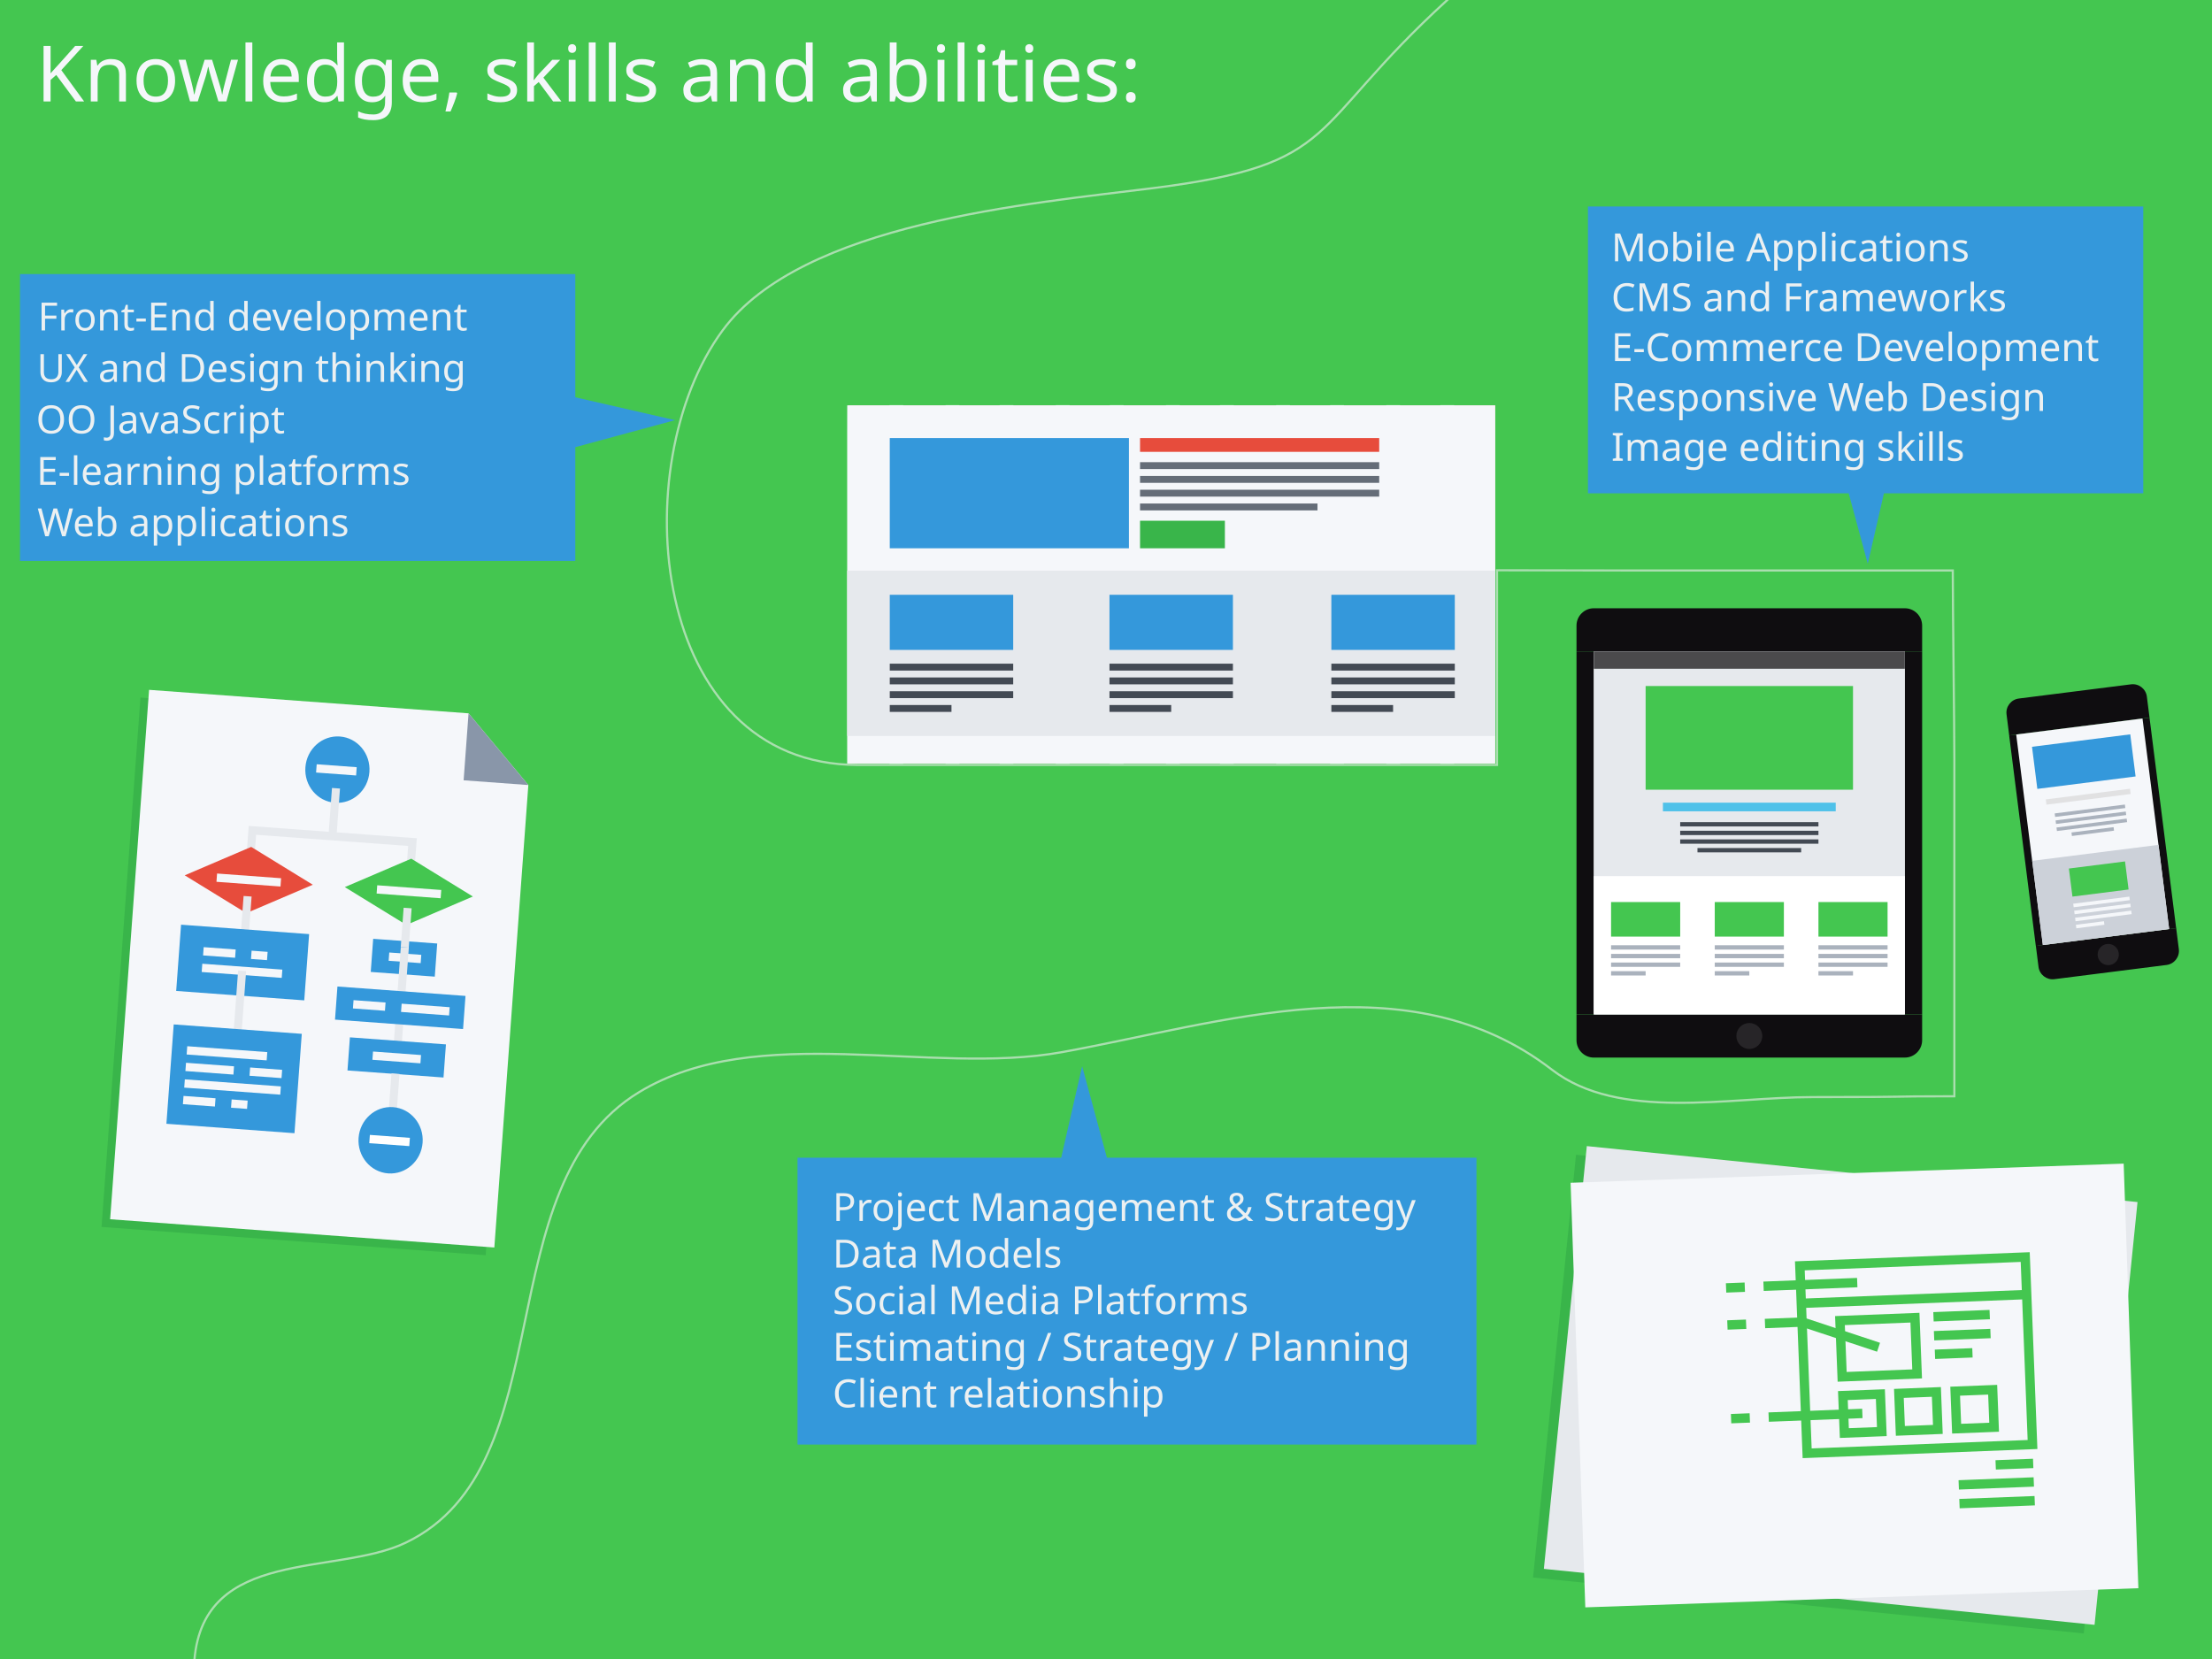
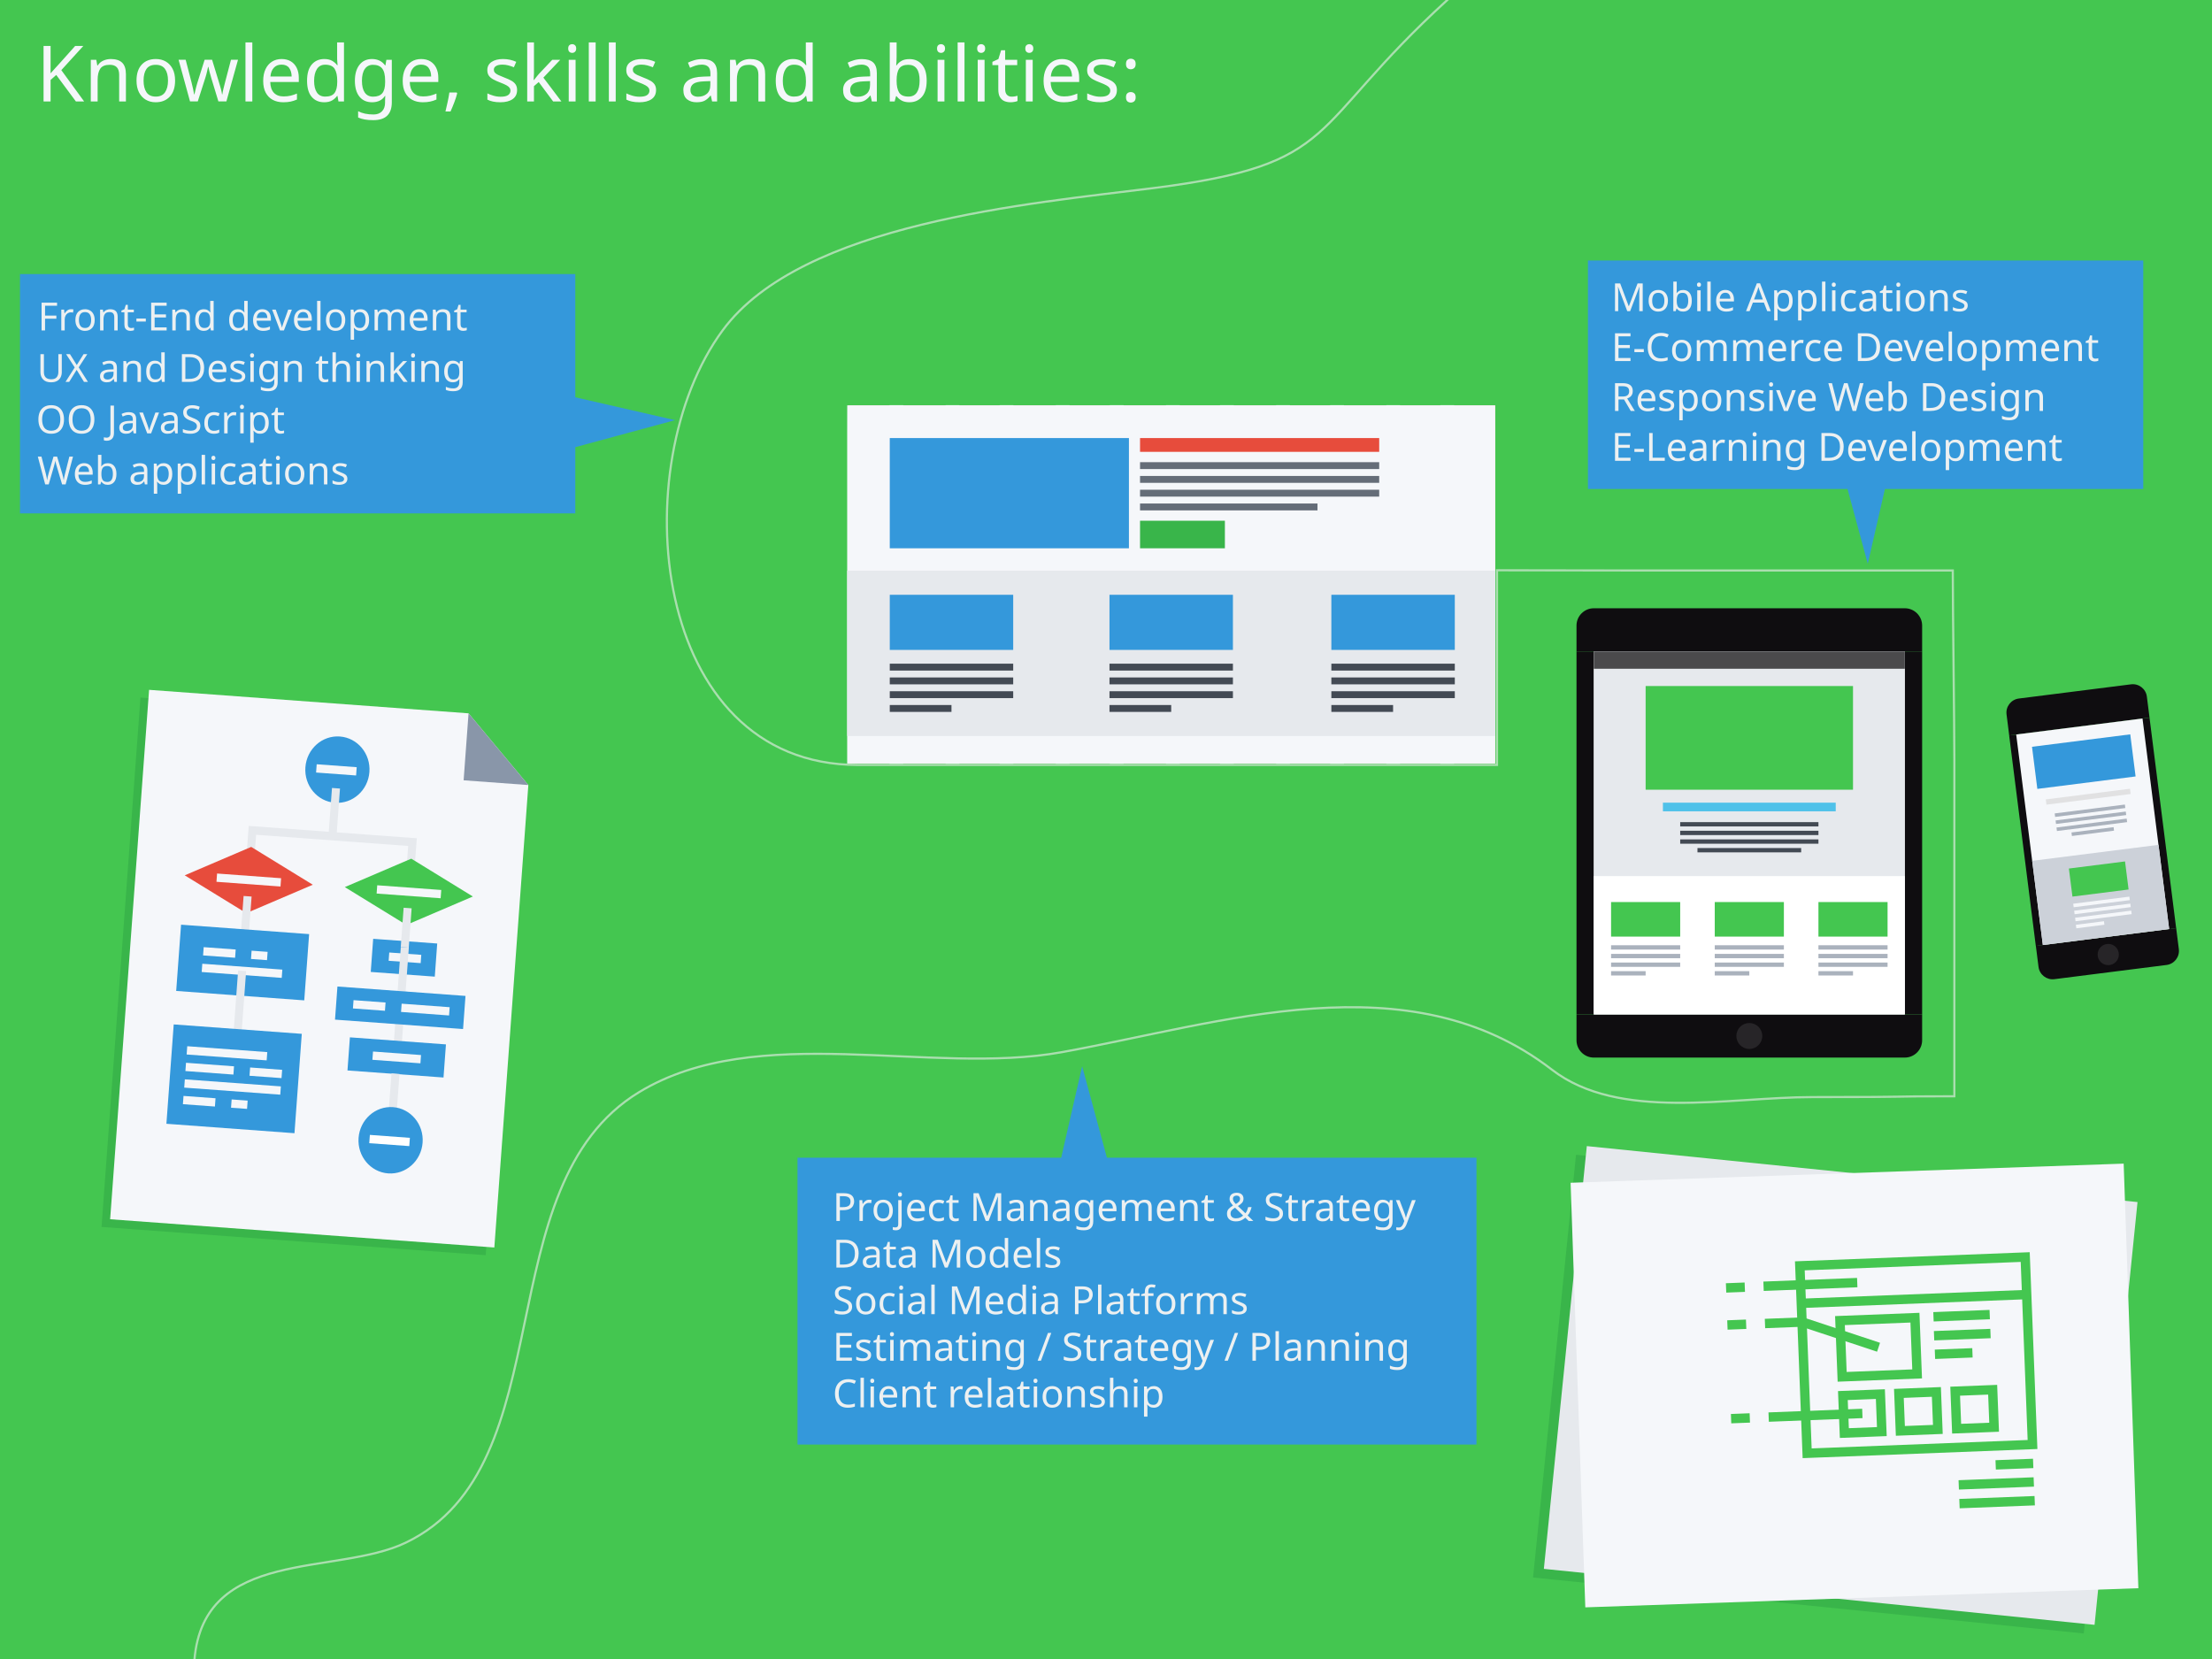
<svg xmlns="http://www.w3.org/2000/svg" version="1.1" id="svg2" x="0px" y="0px" width="1024px" height="768px" viewBox="0 0 1024 768" enable-background="new 0 0 1024 768" xml:space="preserve">
  <g id="bg2_1_">
    <rect x="-3863.5" y="-2291.136" fill="#44C650" width="8736.682" height="5395.95" />
  </g>
  <g id="objects">
    <g id="iphone">
      <path fill="#0F0D10" d="M942.459,437.872l1.232,9.742c0.45,3.569,3.743,6.126,7.315,5.677l51.967-6.58    c3.574-0.454,6.125-3.745,5.678-7.319l-1.233-9.74L942.459,437.872z" />
      <path fill="#0F0D10" d="M995.079,332.209l-1.233-9.744c-0.453-3.573-3.746-6.125-7.315-5.673l-51.972,6.58    c-3.569,0.453-6.125,3.746-5.672,7.318l1.232,9.745L995.079,332.209z" />
      <rect x="935.992" y="335.944" transform="matrix(0.9921 -0.1256 0.1256 0.9921 -40.6926 124.7245)" fill="#0F0D10" width="65.489" height="98.234" />
      <rect x="939.272" y="335.926" transform="matrix(0.9921 -0.1256 0.1256 0.9921 -40.6887 124.7176)" fill="#F5F7FA" width="58.938" height="98.236" />
      <circle fill="#272528" cx="975.967" cy="441.881" r="4.911" />
      <g id="s3">
        <rect id="s3-bg1" x="942.977" y="394.631" transform="matrix(0.9921 -0.1256 0.1256 0.9921 -44.3351 125.429)" fill="#CCD1D9" width="58.939" height="39.295" />
        <g>
          <rect id="i1" x="959.719" y="416.751" transform="matrix(0.9921 -0.1256 0.1256 0.9921 -44.7292 125.4446)" fill="#F5F7FA" width="26.197" height="1.636" />
          <rect id="i2" x="960.608" y="423.157" transform="matrix(0.9921 -0.1256 0.1256 0.9921 -45.5486 125.6823)" fill="#F5F7FA" width="26.197" height="1.639" />
          <rect id="i3" x="960.176" y="419.922" transform="matrix(0.9921 -0.1256 0.1256 0.9921 -45.1428 125.593)" fill="#F5F7FA" width="26.199" height="1.638" />
          <rect id="i4" x="961.014" y="427.251" transform="matrix(0.9921 -0.1257 0.1257 0.9921 -46.1384 125.0322)" fill="#F5F7FA" width="13.097" height="1.64" />
          <rect id="i5" x="958.438" y="400.408" transform="matrix(0.9921 -0.1256 0.1256 0.9921 -43.4081 125.2046)" fill="#44C650" width="26.196" height="13.097" />
        </g>
        <g>
          <rect id="i6" x="951.132" y="374.486" transform="matrix(0.9921 -0.1256 0.1256 0.9921 -39.4769 124.4926)" fill="#AAB2BD" width="32.749" height="1.636" />
          <rect id="i7" x="951.966" y="381.003" transform="matrix(0.9921 -0.1256 0.1256 0.9921 -40.289 124.6489)" fill="#AAB2BD" width="32.749" height="1.638" />
          <rect id="i8" x="951.544" y="377.74" transform="matrix(0.9921 -0.1256 0.1256 0.9921 -39.8807 124.5626)" fill="#AAB2BD" width="32.747" height="1.638" />
          <rect id="i9" x="958.943" y="384.182" transform="matrix(0.9921 -0.1256 0.1256 0.9921 -40.6716 124.6768)" fill="#AAB2BD" width="19.648" height="1.636" />
          <rect id="i10" x="941.713" y="342.736" transform="matrix(0.9921 -0.1256 0.1256 0.9921 -36.6444 123.9578)" fill="#3498DB" width="45.844" height="19.649" />
          <rect id="i11" x="947.036" y="367.581" transform="matrix(0.9921 -0.1256 0.1256 0.9921 -38.6674 124.3367)" fill="#E1E1E2" width="39.296" height="2.456" />
        </g>
      </g>
    </g>
    <g id="ipad">
      <path fill="#0F0D10" d="M889.811,301.583v-12c0-4.4-3.604-8-8-8h-144c-4.397,0-8,3.6-8,8v12H889.811z" />
      <path fill="#0F0D10" d="M729.811,469.584v12c0,4.396,3.603,8,8,8h144c4.396,0,8-3.604,8-8v-12H729.811L729.811,469.584z" />
      <rect x="729.811" y="301.583" fill="#0F0D10" width="160" height="168.001" />
      <rect x="737.811" y="301.583" fill="#C4C3C4" width="144" height="168.001" />
      <circle fill="#272528" cx="809.811" cy="479.584" r="6" />
      <g id="s2">
        <rect x="737.811" y="301.583" fill="#E6E9ED" width="144" height="168.001" />
        <rect id="s2-bg1" x="737.811" y="405.584" fill="#FFFFFF" width="144" height="64" />
        <g>
          <rect id="g1" x="761.811" y="317.583" fill="#44C650" width="96" height="48" />
          <g id="g2g">
            <rect id="g2" x="777.811" y="380.583" fill="#434A54" width="64" height="2" />
            <rect id="g3" x="777.811" y="388.583" fill="#434A54" width="64" height="1.999" />
            <rect id="g4" x="777.811" y="384.583" fill="#434A54" width="64" height="2" />
            <rect id="g5" x="785.811" y="392.582" fill="#434A54" width="48" height="2" />
          </g>
          <rect id="g21" x="769.811" y="371.583" fill="#4FC1E9" width="80" height="4" />
        </g>
        <g>
          <g id="g6g">
            <rect id="g6" x="793.811" y="437.584" fill="#AAB2BD" width="32" height="2" />
            <rect id="g7" x="793.811" y="445.584" fill="#AAB2BD" width="32" height="2" />
            <rect id="g8" x="793.811" y="441.584" fill="#AAB2BD" width="32" height="2" />
            <rect id="g9" x="793.811" y="449.584" fill="#AAB2BD" width="16" height="2" />
          </g>
          <rect id="g10" x="793.811" y="417.584" fill="#44C650" width="32" height="16" />
        </g>
        <g>
          <g id="g11g">
            <rect id="g11" x="745.811" y="449.584" fill="#AAB2BD" width="16" height="2" />
            <rect id="g12" x="745.811" y="441.584" fill="#AAB2BD" width="32" height="2" />
            <rect id="g13" x="745.811" y="445.584" fill="#AAB2BD" width="32" height="2" />
            <rect id="g14" x="745.811" y="437.584" fill="#AAB2BD" width="32" height="2" />
          </g>
          <rect id="g15" x="745.811" y="417.584" fill="#44C650" width="32" height="16" />
        </g>
        <g>
          <rect id="g16" x="841.811" y="437.584" fill="#AAB2BD" width="32" height="2" />
          <rect id="g17" x="841.811" y="445.584" fill="#AAB2BD" width="32" height="2" />
          <rect id="g18" x="841.811" y="441.584" fill="#AAB2BD" width="32" height="2" />
          <rect id="g19" x="841.811" y="449.584" fill="#AAB2BD" width="16" height="2" />
          <rect id="g20" x="841.811" y="417.584" fill="#44C650" width="32" height="16" />
        </g>
        <rect x="737.811" y="301.583" fill="#4B4A4C" width="144" height="8" />
      </g>
    </g>
    <g id="imac">
      <rect id="gridbg" x="392.694" y="187.642" fill="#F5B8B6" width="299.489" height="165.827" />
      <g id="grid">
        <rect id="grid1" x="411.767" y="187.562" fill="#FFFFFF" width="6.386" height="166" />
        <rect id="grid2" x="437.767" y="187.562" fill="#FFFFFF" width="6.386" height="166" />
        <rect id="grid3" x="462.767" y="187.562" fill="#FFFFFF" width="6.386" height="166" />
        <rect id="grid4" x="488.767" y="187.562" fill="#FFFFFF" width="6.386" height="166" />
        <rect id="grid5" x="513.767" y="187.562" fill="#FFFFFF" width="6.386" height="166" />
        <rect id="grid6" x="539.767" y="187.562" fill="#FFFFFF" width="6.386" height="166" />
        <rect id="grid7" x="564.767" y="187.562" fill="#FFFFFF" width="6.386" height="166" />
        <rect id="grid8" x="590.767" y="187.562" fill="#FFFFFF" width="6.386" height="166" />
        <rect id="grid9" x="615.767" y="187.562" fill="#FFFFFF" width="6.386" height="166" />
        <rect id="grid10" x="641.767" y="187.562" fill="#FFFFFF" width="6.386" height="166" />
        <rect id="grid11" x="666.767" y="187.562" fill="#FFFFFF" width="6.386" height="166" />
      </g>
      <path id="bg1" fill="#F5F7FA" d="M692.158,187.642c0.01,0.008,0.02,0.015,0.024,12.771v153.056h-300V200.413    c0.01-12.754,0.021-12.763,0.026-12.771H692.158L692.158,187.642z" />
      <rect id="bg2" x="392.186" y="264.172" fill="#E6E9ED" width="300" height="76.551" />
      <g id="b4">
        <rect id="f22" x="616.326" y="326.372" fill="#434A54" width="28.574" height="3.188" />
        <rect id="f21" x="616.326" y="313.616" fill="#434A54" width="57.145" height="3.187" />
        <rect id="f20" x="616.326" y="319.992" fill="#434A54" width="57.145" height="3.188" />
        <rect id="f19" x="616.326" y="307.236" fill="#434A54" width="57.145" height="3.188" />
      </g>
      <rect id="f18" x="616.326" y="275.346" fill="#3498DB" width="57.145" height="25.513" />
      <g id="b3">
        <rect id="f17" x="513.613" y="307.236" fill="#434A54" width="57.143" height="3.188" />
        <rect id="f16" x="513.613" y="319.992" fill="#434A54" width="57.143" height="3.188" />
        <rect id="f15" x="513.613" y="313.616" fill="#434A54" width="57.143" height="3.187" />
        <rect id="f14" x="513.613" y="326.372" fill="#434A54" width="28.569" height="3.188" />
      </g>
      <rect id="f13" x="513.613" y="275.346" fill="#3498DB" width="57.143" height="25.513" />
      <g id="b2">
        <rect id="f12" x="411.901" y="307.236" fill="#434A54" width="57.14" height="3.188" />
        <rect id="f11" x="411.901" y="319.992" fill="#434A54" width="57.14" height="3.188" />
        <rect id="f10" x="411.901" y="313.616" fill="#434A54" width="57.14" height="3.187" />
        <rect id="f9" x="411.901" y="326.372" fill="#434A54" width="28.566" height="3.188" />
      </g>
      <rect id="f8" x="411.901" y="275.346" fill="#3498DB" width="57.14" height="25.513" />
      <g id="b1">
        <rect id="f6" x="527.758" y="202.791" fill="#E74C3C" width="110.716" height="6.379" />
        <rect id="f5" x="527.758" y="241.062" fill="#39B54A" width="39.279" height="12.756" />
        <rect id="f4" x="527.758" y="213.955" fill="#656D78" width="110.716" height="3.188" />
        <rect id="f3" x="527.758" y="226.711" fill="#656D78" width="110.716" height="3.188" />
        <rect id="f2" x="527.758" y="220.333" fill="#656D78" width="110.716" height="3.188" />
        <rect id="f7" x="527.758" y="233.089" fill="#656D78" width="82.146" height="3.189" />
      </g>
      <rect id="f1" x="411.901" y="202.791" fill="#3498DB" width="110.713" height="51.027" />
    </g>
    <g id="diagramma1">
      <polygon fill="#39B54A" points="240.597,366.983 212.917,333.78 65.026,322.904 47.003,567.986 224.852,581.065   " />
      <polygon fill="#F5F7FA" points="216.906,330.22 69.014,319.344 50.992,564.424 228.841,577.503 244.585,363.422   " />
      <polygon fill="#8996A9" points="214.625,361.22 244.585,363.423 216.906,330.22   " />
      <g id="dg1">
        <ellipse id="d1" transform="matrix(-0.9973 -0.0733 0.0733 -0.9973 285.8531 723.0493)" fill="#3498DB" cx="156.194" cy="356.28" rx="14.859" ry="15.379" />
        <rect id="d2" x="146.444" y="354.475" transform="matrix(0.9973 0.0733 -0.0733 0.9973 26.5415 -10.4559)" fill="#F5F7FA" width="18.573" height="3.843" />
        <rect id="d3" x="152.864" y="364.888" transform="matrix(0.9973 0.0731 -0.0731 0.9973 27.9106 -10.3073)" fill="#E6E9ED" width="3.713" height="22.256" />
      </g>
      <g id="dg2">
        <polygon id="d4" fill="#E6E9ED" points="191.69,405.157 187.985,404.886 188.96,391.616 118.561,386.438 117.856,396.023      114.151,395.753 115.137,382.332 192.949,388.055    " />
        <polygon id="d5" fill="#E74C3C" points="85.516,405.212 116.287,392.057 144.801,409.57 114.031,422.728    " />
        <rect id="d6" x="100.307" y="405.466" transform="matrix(0.9973 0.0734 -0.0734 0.9973 30.2148 -7.3547)" fill="#F5F7FA" width="29.721" height="3.843" />
        <rect id="d7" x="112.09" y="414.874" transform="matrix(0.9973 0.0736 -0.0736 0.9973 31.5159 -7.2367)" fill="#E6E9ED" width="3.715" height="18.259" />
      </g>
      <g id="dg3">
        <rect id="d8" x="82.611" y="430.205" transform="matrix(0.9973 0.0734 -0.0734 0.9973 33.0097 -7.0435)" fill="#3498DB" width="59.444" height="30.755" />
        <rect id="d9" x="94.115" y="439.009" transform="matrix(0.9973 0.0733 -0.0733 0.9973 32.6118 -6.26)" fill="#F5F7FA" width="14.86" height="3.837" />
        <rect id="d10" x="116.348" y="440.362" transform="matrix(0.9973 0.0735 -0.0735 0.9973 32.8103 -7.6241)" fill="#F5F7FA" width="7.432" height="3.843" />
        <rect id="d11" x="93.468" y="447.501" transform="matrix(0.9973 0.0733 -0.0733 0.9973 33.2397 -7.003)" fill="#F5F7FA" width="37.149" height="3.839" />
        <rect id="d12" x="109.064" y="449.378" transform="matrix(0.9973 0.0731 -0.0731 0.9973 34.3124 -6.8613)" fill="#E6E9ED" width="3.715" height="32.195" />
      </g>
      <g id="dg4">
        <rect id="d13" x="78.647" y="476.351" transform="matrix(0.9973 0.0734 -0.0734 0.9973 36.9488 -6.6072)" fill="#3498DB" width="59.446" height="46.124" />
        <rect id="d14" x="85.364" y="501.292" transform="matrix(0.9973 0.0733 -0.0733 0.9973 37.1757 -6.5374)" fill="#F5F7FA" width="44.577" height="3.841" />
        <rect id="d15" x="84.771" y="507.879" transform="matrix(0.9973 0.0733 -0.0733 0.9973 37.6401 -5.3894)" fill="#F5F7FA" width="14.859" height="3.836" />
        <rect id="d16" x="107.075" y="509.236" transform="matrix(0.9973 0.0733 -0.0733 0.9973 37.7761 -6.7474)" fill="#F5F7FA" width="7.432" height="3.839" />
        <rect id="d17" x="85.938" y="492.808" transform="matrix(0.9973 0.0733 -0.0733 0.9973 36.5272 -5.7856)" fill="#F5F7FA" width="22.288" height="3.838" />
        <rect id="d18" x="115.644" y="494.709" transform="matrix(0.9973 0.0733 -0.0733 0.9973 36.7221 -7.6833)" fill="#F5F7FA" width="14.86" height="3.843" />
        <rect id="d19" x="86.494" y="485.684" transform="matrix(0.9973 0.0734 -0.0734 0.9973 36.0716 -6.3965)" fill="#F5F7FA" width="37.149" height="3.838" />
      </g>
      <g id="dg5">
        <polygon id="d20" fill="#44C650" points="159.621,410.661 190.392,397.503 218.906,415.021 188.136,428.177    " />
        <rect id="d21" x="174.448" y="410.907" transform="matrix(0.9973 0.0733 -0.0733 0.9973 30.7724 -12.7668)" fill="#F5F7FA" width="29.721" height="3.844" />
        <rect id="d22" x="172.153" y="435.676" transform="matrix(0.9973 0.0733 -0.0733 0.9973 33.0047 -12.5164)" fill="#3498DB" width="29.721" height="15.377" />
      </g>
      <g id="dg6">
        <rect id="d23" x="186.198" y="420.336" transform="matrix(0.9973 0.0731 -0.0731 0.9973 31.8871 -12.5944)" fill="#E6E9ED" width="3.715" height="18.258" />
        <rect id="d24" x="180.052" y="441.478" transform="matrix(0.9973 0.0733 -0.0733 0.9973 32.9946 -12.5459)" fill="#F5F7FA" width="14.86" height="3.844" />
        <rect id="d25" x="183.698" y="438.505" transform="matrix(0.9973 0.0731 -0.0731 0.9973 34.4076 -12.3192)" fill="#E6E9ED" width="3.715" height="51.085" />
      </g>
      <g id="dg7">
        <rect id="d26" x="155.568" y="458.837" transform="matrix(-0.9973 -0.0733 0.0733 -0.9973 335.8797 945.3737)" fill="#3498DB" width="59.441" height="15.372" />
        <rect id="d27" x="185.765" y="465.447" transform="matrix(0.9973 0.0733 -0.0733 0.9973 34.7901 -13.177)" fill="#F5F7FA" width="22.288" height="3.837" />
        <rect id="d28" x="163.52" y="463.541" transform="matrix(0.9973 0.0733 -0.0733 0.9973 34.5645 -11.2747)" fill="#F5F7FA" width="14.861" height="3.841" />
      </g>
      <g id="dg8">
        <rect id="d29" x="161.361" y="481.833" transform="matrix(0.9973 0.0733 -0.0733 0.9973 36.3775 -12.1452)" fill="#3498DB" width="44.576" height="15.371" />
        <rect id="d30" x="180.516" y="497.013" transform="matrix(0.9973 0.0733 -0.0733 0.9973 37.632 -12.0051)" fill="#E6E9ED" width="3.717" height="19.369" />
        <rect id="d32" x="172.507" y="487.595" transform="matrix(0.9973 0.0733 -0.0733 0.9973 36.3774 -12.1454)" fill="#F5F7FA" width="22.288" height="3.843" />
      </g>
      <g id="dg9">
        <ellipse id="d31" transform="matrix(-0.9973 -0.0733 0.0733 -0.9973 322.449 1067.551)" fill="#3498DB" cx="180.813" cy="527.859" rx="14.862" ry="15.377" />
        <rect id="d33" x="171.066" y="526.056" transform="matrix(0.9973 0.0733 -0.0733 0.9973 39.1799 -11.798)" fill="#FFFFFF" width="18.575" height="3.844" />
      </g>
    </g>
    <g id="appunti">
      <rect x="748.774" y="517.238" transform="matrix(-0.1011 0.9949 -0.9949 -0.1011 1574.825 -132.1896)" fill="#39B54A" width="196.714" height="256.243" />
      <rect x="753.772" y="513.236" transform="matrix(-0.1011 0.9949 -0.9949 -0.1011 1576.346 -141.5686)" fill="#E6E9ED" width="196.714" height="256.243" />
      <rect x="760.162" y="513.292" transform="matrix(0.0346 0.9994 -0.9994 0.0346 1469.792 -238.7897)" fill="#F5F7FA" width="196.668" height="256.185" />
      <g id="ag1">
        <path id="a1" fill="#44C650" d="M943.17,670.787l-108.669,4.229l-3.555-91.109l108.671-4.229L943.17,670.787z M838.668,670.514     l99.992-3.896l-3.215-82.438l-99.99,3.896L838.668,670.514z" />
        <rect id="a2" x="833.853" y="599.179" transform="matrix(0.9992 -0.0389 0.0389 0.9992 -22.7203 34.9196)" fill="#44C650" width="104.366" height="4.336" />
      </g>
      <g id="ag2">
        <path id="a3" fill="#44C650" d="M873.412,664.814l-21.688,0.849l-0.853-21.693l21.693-0.846L873.412,664.814z M855.886,661.152     l13.021-0.513l-0.508-13.018l-13.021,0.506L855.886,661.152z" />
        <path id="a4" fill="#44C650" d="M899.344,663.803l-21.691,0.851l-0.849-21.69l21.688-0.849L899.344,663.803z M881.82,660.141     l13.021-0.508l-0.514-13.021l-13.021,0.511L881.82,660.141z" />
        <path id="a5" fill="#44C650" d="M925.391,662.789l-21.69,0.846l-0.849-21.692l21.693-0.847L925.391,662.789z M907.867,659.127     l13.021-0.508l-0.51-13.021l-13.021,0.506L907.867,659.127z" />
      </g>
      <g id="ag3">
        <path id="a6" fill="#44C650" d="M889.752,638.105l-39.052,1.521l-1.187-30.368l39.051-1.521L889.752,638.105z M854.873,635.119     l30.372-1.188l-0.846-21.688l-30.372,1.186L854.873,635.119z" />
        <rect id="a7" x="895.074" y="606.95" transform="matrix(0.9992 -0.039 0.039 0.9992 -23.05 35.8554)" fill="#44C650" width="26.059" height="4.336" />
        <rect id="a8" x="895.356" y="615.709" transform="matrix(0.9992 -0.0389 0.0389 0.9992 -23.3391 35.7915)" fill="#44C650" width="26.144" height="4.336" />
        <rect id="a9" x="895.775" y="624.464" transform="matrix(0.9992 -0.0389 0.0389 0.9992 -23.6898 35.6553)" fill="#44C650" width="17.374" height="4.337" />
      </g>
      <g id="ag4">
        <rect id="a10" x="906.79" y="684.566" transform="matrix(0.9992 -0.039 0.039 0.9992 -26.0869 36.576)" fill="#44C650" width="34.771" height="4.336" />
        <rect id="a11" x="907.119" y="693.264" transform="matrix(0.9992 -0.0389 0.0389 0.9992 -26.3455 36.4811)" fill="#44C650" width="34.854" height="4.336" />
        <rect id="a18" x="923.892" y="675.648" transform="matrix(0.9992 -0.039 0.039 0.9992 -25.7286 36.8912)" fill="#44C650" width="17.376" height="4.338" />
      </g>
      <g id="ag5">
        <rect id="a12" x="818.776" y="653.031" transform="matrix(0.9992 -0.039 0.039 0.9992 -24.9073 33.2689)" fill="#44C650" width="43.405" height="4.336" />
        <rect id="a13" x="801.327" y="654.366" transform="matrix(0.9993 -0.0387 0.0387 0.9993 -24.8077 31.6755)" fill="#44C650" width="8.679" height="4.335" />
        <rect id="a14" x="816.41" y="592.462" transform="matrix(0.9992 -0.039 0.039 0.9992 -22.5471 33.1298)" fill="#44C650" width="43.406" height="4.335" />
        <rect id="a15" x="799.016" y="593.846" transform="matrix(0.9993 -0.0386 0.0386 0.9993 -22.4109 31.4587)" fill="#44C650" width="8.676" height="4.339" />
        <rect id="a16" x="799.722" y="611.031" transform="matrix(0.9992 -0.0388 0.0388 0.9992 -23.2072 31.6884)" fill="#44C650" width="8.675" height="4.342" />
        <polygon id="a17" fill="#44C650" points="868.953,625.743 834.108,614.202 817.146,614.862 816.979,610.524 834.725,609.833      870.318,621.619    " />
      </g>
    </g>
    <g id="appunti2">
      <rect x="1187.49" y="364.045" transform="matrix(0.9548 -0.2971 0.2971 0.9548 -79.371 391.0398)" fill="#363532" width="118.512" height="185.175" />
      <circle fill="#363532" cx="1280.236" cy="364.723" r="14.821" />
      <circle fill="#363532" cx="1326.47" cy="513.312" r="14.821" />
      <rect x="1303.064" y="358.957" transform="matrix(-0.9548 0.2972 -0.2972 -0.9548 2691.532 464.2339)" fill="#363532" width="14.818" height="155.562" />
      <circle fill="#363532" cx="1215.461" cy="555.613" r="7.411" />
      <circle fill="#363532" cx="1164.824" cy="392.873" r="7.41" />
      <rect x="1182.564" y="388.3" transform="matrix(0.9548 -0.2972 0.2972 0.9548 -86.8324 375.9164)" fill="#363532" width="20.374" height="170.397" />
      <rect x="1186.94" y="362.259" transform="matrix(0.9548 -0.2971 0.2971 0.9548 -78.8652 390.7958)" fill="#FFFFFF" width="118.512" height="185.174" />
      <circle fill="#FFFFFF" cx="1279.686" cy="362.955" r="14.821" />
      <circle fill="#FFFFFF" cx="1325.919" cy="511.542" r="14.82" />
      <rect x="1302.378" y="357.234" transform="matrix(-0.9548 0.2972 -0.2972 -0.9548 2689.683 461.1438)" fill="#FFFFFF" width="14.818" height="155.592" />
      <circle fill="#FFFFFF" cx="1215.461" cy="555.613" r="5.558" />
      <circle fill="#FFFFFF" cx="1164.273" cy="391.104" r="7.41" />
      <rect x="1184.146" y="386.181" transform="matrix(0.9548 -0.2971 0.2971 0.9548 -86.4314 375.9024)" fill="#FFFFFF" width="18.515" height="172.212" />
      <path fill="#434A54" d="M1274.73,347.035l-113.209,35.226c-3.907,1.215-6.1,5.368-4.875,9.276l50.639,162.74    c1.215,3.896,5.369,6.089,9.275,4.874l113.211-35.229c7.812-2.432,12.181-10.736,9.738-18.555l-46.229-148.588    C1290.854,348.967,1282.548,344.602,1274.73,347.035z" />
      <rect x="1196.775" y="372.764" transform="matrix(0.955 -0.2967 0.2967 0.955 -85.4015 377.3667)" fill="#A0D468" width="7.412" height="194.525" />
      <rect x="1208.341" y="419.327" transform="matrix(-0.9542 0.2992 -0.2992 -0.9542 2551.028 451.7938)" fill="#E6E9ED" width="65.176" height="3.706" />
      <rect x="1212.71" y="433.815" transform="matrix(-0.9542 0.2992 -0.2992 -0.9542 2563.903 478.7873)" fill="#E6E9ED" width="65.177" height="3.708" />
      <rect x="1217.074" y="448.364" transform="matrix(-0.9542 0.2992 -0.2992 -0.9542 2576.787 505.9091)" fill="#E6E9ED" width="65.18" height="3.705" />
      <rect x="1221.445" y="462.88" transform="matrix(-0.9542 0.2992 -0.2992 -0.9542 2589.668 532.9885)" fill="#E6E9ED" width="65.177" height="3.705" />
    </g>
    <g id="coffee">
      <circle fill="#39B54A" cx="1122.833" cy="276.583" r="50.582" />
      <circle fill="#E6E9ED" cx="1127.833" cy="274.583" r="50.582" />
      <path fill="#3498DB" d="M1127.834,232.883c23.03,0,41.7,18.67,41.7,41.7s-18.67,41.7-41.7,41.7    c-10.371,0-19.858-3.786-27.153-10.052c-8.9-7.647-14.547-18.989-14.547-31.648    C1086.134,251.553,1104.804,232.883,1127.834,232.883z" />
      <path id="linecover2" fill="#E6E9ED" d="M1127.834,231.883c23.583,0,42.7,19.118,42.7,42.7s-19.117,42.7-42.7,42.7    c-10.62,0-20.335-3.877-27.805-10.293c-9.118-7.831-14.896-19.444-14.896-32.407C1085.134,251,1104.251,231.883,1127.834,231.883z    " />
      <ellipse transform="matrix(0.993 0.1184 -0.1184 0.993 44.1305 -129.7325)" fill="#D8D8DA" cx="1113.979" cy="306.564" rx="11.564" ry="7.709" />
      <polygon fill="#CCD1D9" points="1064.655,296.808 1105.483,303.748 1105.058,307.324 1063.743,304.462   " />
      <ellipse transform="matrix(0.993 0.1184 -0.1184 0.993 44.1365 -129.7336)" fill="#AAB2BD" cx="1113.863" cy="306.572" rx="9.637" ry="6.424" />
      <path fill="#FFFFFF" d="M1100.552,231.726l9.692,12.484c1.604,2.068,1.229,5.048-0.838,6.654c-2.063,1.607-5.047,1.232-6.65-0.836    l-9.693-12.484c-1.604-2.068-1.229-5.047,0.84-6.654C1095.966,229.283,1098.944,229.657,1100.552,231.726z" />
      <circle fill="#FFFFFF" cx="1127.833" cy="274.583" r="34.776" />
      <circle fill="#E6E7E8" cx="1127.833" cy="274.583" r="31.298" />
      <circle fill="#49433C" cx="1127.833" cy="274.583" r="29.559" />
      <path fill="#363532" d="M1106.61,291.066c9.088,11.702,26.004,13.828,37.707,4.739c0.688-0.535,0.812-1.528,0.274-2.218    c-0.537-0.689-1.524-0.814-2.222-0.278c-0.278,0.218-0.565,0.428-0.856,0.632c-0.074,0.056-0.151,0.111-0.231,0.166    c-0.271,0.188-0.549,0.372-0.83,0.549c-0.09,0.057-0.188,0.11-0.271,0.167c-0.189,0.119-0.396,0.235-0.59,0.347    c-0.133,0.075-0.266,0.15-0.396,0.222c-0.229,0.125-0.455,0.244-0.688,0.36c-0.185,0.09-0.354,0.176-0.539,0.261    c-0.14,0.064-0.271,0.127-0.403,0.188c-0.168,0.076-0.338,0.151-0.508,0.223c-0.242,0.103-0.49,0.203-0.738,0.298    c-0.162,0.062-0.324,0.12-0.486,0.178c-0.15,0.056-0.312,0.111-0.475,0.164c-0.146,0.05-0.297,0.1-0.445,0.147    c-0.28,0.088-0.562,0.171-0.854,0.249c-0.104,0.029-0.207,0.054-0.312,0.081c-0.25,0.064-0.5,0.124-0.754,0.18    c-0.08,0.018-0.16,0.036-0.237,0.054c-0.343,0.072-0.687,0.137-1.021,0.194c-0.021,0.002-0.039,0.006-0.062,0.008    c-0.189,0.033-0.396,0.065-0.598,0.092c-0.146,0.021-0.302,0.037-0.451,0.054c-0.021,0.003-0.051,0.007-0.076,0.009    c-0.742,0.085-1.49,0.134-2.229,0.147c-0.014,0-0.021,0-0.023,0c-0.734,0.013-1.475-0.009-2.207-0.064    c-0.043-0.003-0.086-0.007-0.129-0.011c-0.34-0.028-0.68-0.061-1.018-0.103c-0.021-0.002-0.039-0.004-0.062-0.006    c-0.312-0.042-0.637-0.09-0.95-0.143c-0.134-0.022-0.265-0.046-0.394-0.07c-0.176-0.034-0.354-0.068-0.531-0.105    c-0.645-0.134-1.282-0.297-1.918-0.484c-0.008-0.002-0.016-0.005-0.021-0.007c-3.418-1.023-6.596-2.808-9.25-5.243    c-0.021-0.015-0.032-0.03-0.055-0.044c-0.146-0.14-0.302-0.282-0.44-0.425c-0.121-0.118-0.242-0.238-0.361-0.358    c-0.121-0.124-0.242-0.246-0.357-0.373c-0.197-0.215-0.396-0.435-0.602-0.659c-0.064-0.078-0.135-0.157-0.205-0.237    c-0.229-0.268-0.451-0.54-0.67-0.819c-0.217-0.28-0.426-0.565-0.627-0.853c-0.062-0.085-0.121-0.171-0.181-0.256    c-0.168-0.245-0.332-0.492-0.489-0.741c-0.095-0.147-0.188-0.295-0.271-0.442c-0.087-0.146-0.175-0.291-0.261-0.438    c-0.102-0.179-0.201-0.358-0.301-0.539c-0.01-0.019-0.021-0.04-0.031-0.06c-1.698-3.179-2.645-6.695-2.789-10.259    c0-0.009-0.002-0.017-0.002-0.025c-0.021-0.66-0.021-1.319,0.009-1.978c0.015-0.181,0.021-0.359,0.026-0.541    c0.01-0.132,0.021-0.263,0.029-0.394c0.021-0.32,0.057-0.641,0.098-0.96c0.002-0.02,0.009-0.039,0.011-0.058    c0.041-0.338,0.101-0.675,0.147-1.011c0.008-0.043,0.018-0.086,0.021-0.129c0.133-0.723,0.289-1.441,0.48-2.154    c0.002-0.007,0.006-0.015,0.008-0.022c0.197-0.717,0.434-1.428,0.695-2.13c0.01-0.024,0.02-0.047,0.025-0.071    c0.057-0.142,0.104-0.283,0.16-0.424c0.076-0.187,0.156-0.372,0.234-0.556c0.01-0.017,0.021-0.035,0.021-0.052    c0.144-0.32,0.286-0.636,0.438-0.948c0.035-0.074,0.074-0.146,0.109-0.22c0.112-0.229,0.231-0.458,0.354-0.684    c0.057-0.095,0.104-0.19,0.156-0.285c0.146-0.258,0.297-0.514,0.453-0.766c0.08-0.133,0.168-0.265,0.252-0.397    c0.092-0.14,0.187-0.28,0.271-0.418c0.102-0.143,0.189-0.286,0.291-0.428c0.15-0.217,0.312-0.432,0.479-0.644    c0.105-0.146,0.228-0.291,0.34-0.435c0.097-0.117,0.188-0.233,0.281-0.348c0.131-0.153,0.258-0.307,0.389-0.458    c0.17-0.194,0.345-0.386,0.521-0.576c0.104-0.11,0.207-0.219,0.312-0.329c0.16-0.163,0.318-0.324,0.479-0.483    c0.074-0.076,0.146-0.152,0.229-0.225c0.24-0.229,0.486-0.45,0.736-0.669c0.067-0.062,0.146-0.125,0.221-0.188    c0.271-0.23,0.544-0.458,0.824-0.676c0.688-0.536,0.812-1.528,0.272-2.218c-0.535-0.688-1.522-0.812-2.217-0.279    C1099.646,262.45,1097.521,279.365,1106.61,291.066z" />
      <path fill="#363532" d="M1116.561,251.887c0.342,0.803,1.271,1.182,2.066,0.842c0.216-0.089,0.429-0.171,0.643-0.253    c0.03-0.013,0.062-0.025,0.098-0.038c0.002-0.001,0.004-0.002,0.006-0.002c0.199-0.076,0.396-0.148,0.604-0.219    c0.01-0.001,0.015-0.004,0.021-0.006c0.055-0.018,0.104-0.036,0.155-0.055c0.005,0,0.009-0.002,0.013-0.003    c0.209-0.073,0.422-0.142,0.635-0.208c0.006-0.002,0.013-0.003,0.018-0.005c0.018-0.003,0.023-0.008,0.041-0.012    c0.016-0.003,0.021-0.007,0.036-0.011c0.444-0.138,0.897-0.258,1.354-0.369c0.051-0.012,0.104-0.026,0.151-0.039    c0.438-0.104,0.883-0.193,1.324-0.271c0.104-0.021,0.213-0.037,0.313-0.055c-0.062,0.01-0.123,0.018-0.188,0.029    c0.062-0.011,0.125-0.019,0.188-0.029c-0.002,0-0.004,0-0.006,0c0.146-0.023,0.286-0.044,0.435-0.065    c-0.009,0.001-0.015,0.001-0.019,0.001c0.051-0.007,0.104-0.016,0.15-0.023c0.002,0,0.002,0,0.005,0    c-0.048,0.006-0.099,0.016-0.146,0.021c0.062-0.009,0.125-0.016,0.188-0.025c0.562-0.059,1.091,0.182,1.416,0.601    c0.166,0.212,0.273,0.47,0.314,0.755c0.113,0.859-0.479,1.651-1.342,1.777c-0.002,0-0.002,0.001-0.005,0.001    c-0.005,0-0.011,0.002-0.013,0.002c-1.321,0.181-2.623,0.493-3.879,0.924c-0.004,0.002-0.009,0.002-0.015,0.005    c-0.021,0.006-0.037,0.013-0.062,0.019c-0.005,0.002-0.009,0.004-0.016,0.005c-0.418,0.146-0.829,0.305-1.237,0.476    c-0.781,0.35-1.146,1.262-0.812,2.056c0.336,0.797,1.252,1.174,2.051,0.849c2.16-0.917,4.479-1.382,6.854-1.365    c0.062,0,0.125,0,0.188,0c0.162,0.003,0.322,0.01,0.485,0.017c0.104,0.005,0.2,0.009,0.308,0.016    c0.149,0.009,0.302,0.021,0.453,0.033c0.104,0.011,0.213,0.021,0.316,0.033c0.104,0.012,0.221,0.019,0.323,0.033    c0.021,0.001,0.026,0.008,0.043,0.009c0.021,0.003,0.041,0.01,0.062,0.014c0.387,0.076,0.721,0.282,0.943,0.575    c0.246,0.32,0.375,0.734,0.315,1.167c-0.104,0.866-0.896,1.479-1.768,1.371c-2.487-0.312-4.959,0.027-7.218,0.965l-0.099,0.047    c-0.793,0.345-1.164,1.264-0.826,2.062c0.338,0.802,1.27,1.182,2.067,0.842c4.604-1.942,9.966-0.539,13.031,3.412    c3.066,3.951,3.104,9.49,0.079,13.472c-0.524,0.695-0.394,1.688,0.305,2.214c0.688,0.525,1.675,0.393,2.202-0.29l0.18-0.227    c1.402-1.922,2.312-4.181,2.608-6.607c0.107-0.866,0.896-1.48,1.771-1.372c0.438,0.055,0.806,0.28,1.054,0.6    c0.229,0.292,0.348,0.666,0.319,1.06c-0.002,0.021,0,0.041-0.002,0.062c0,0.015,0.002,0.029,0,0.044    c-0.019,0.11-0.032,0.217-0.054,0.326c-0.016,0.105-0.024,0.211-0.047,0.316c-0.021,0.15-0.053,0.299-0.078,0.449    c-0.021,0.101-0.037,0.201-0.062,0.301c-0.032,0.159-0.064,0.317-0.104,0.475c-0.016,0.061-0.026,0.12-0.045,0.181    c-0.567,2.303-1.598,4.44-3.021,6.307c-0.521,0.695-0.375,1.675,0.312,2.197c0.688,0.522,1.659,0.393,2.191-0.282    c0.27-0.351,0.521-0.711,0.77-1.08c0.002-0.004,0.008-0.008,0.013-0.013c0.015-0.017,0.021-0.034,0.03-0.053    c0.002-0.002,0.006-0.007,0.011-0.01c0.729-1.11,1.354-2.291,1.854-3.529c0-0.003,0.003-0.006,0.005-0.008    c0-0.002,0.002-0.003,0.002-0.004c0.334-0.8,1.248-1.183,2.056-0.856c0.271,0.108,0.485,0.281,0.648,0.493    c0.325,0.42,0.434,0.993,0.229,1.523c-0.021,0.051-0.038,0.102-0.062,0.153c-0.08,0.194-0.164,0.387-0.25,0.579    c-0.041,0.093-0.08,0.185-0.123,0.276c-0.092,0.198-0.188,0.393-0.281,0.587c-0.036,0.082-0.075,0.165-0.116,0.247    c-0.109,0.216-0.229,0.429-0.347,0.641c-0.026,0.059-0.062,0.119-0.095,0.176c-0.146,0.264-0.301,0.525-0.457,0.783    c-0.012,0.017-0.021,0.033-0.027,0.05c-0.005,0.005-0.007,0.011-0.012,0.017c-0.123,0.2-0.25,0.398-0.379,0.595    c-0.025,0.042-0.062,0.084-0.084,0.127c-0.004,0.005-0.008,0.01-0.012,0.015c-0.072,0.11-0.146,0.218-0.229,0.327    c-0.049,0.071-0.098,0.144-0.146,0.214c-0.021,0.023-0.035,0.047-0.054,0.07c-0.14,0.19-0.271,0.38-0.409,0.567    c-0.525,0.695-0.396,1.688,0.303,2.214c0.692,0.528,1.688,0.392,2.217-0.303c7.339-9.67,7.264-23.124-0.188-32.719    c-7.451-9.594-20.474-13-31.649-8.282C1116.599,250.156,1116.222,251.083,1116.561,251.887z M1149.479,284.252    c-0.031,0.078-0.066,0.156-0.104,0.233C1149.409,284.408,1149.442,284.33,1149.479,284.252z M1149.069,285.119    c-0.035,0.067-0.064,0.136-0.104,0.203C1149.003,285.255,1149.034,285.186,1149.069,285.119z M1148.605,286.004    c-0.022,0.045-0.051,0.092-0.073,0.138C1148.561,286.096,1148.583,286.049,1148.605,286.004z M1149.747,283.624    c0.021-0.044,0.035-0.09,0.058-0.135c-0.005,0.012-0.009,0.021-0.015,0.037C1149.774,283.559,1149.761,283.591,1149.747,283.624z" />
      <path fill="#363532" d="M1146.708,288.932c0.006-0.009,0.017-0.015,0.021-0.023c0.138-0.176,0.265-0.354,0.394-0.535    C1146.983,288.562,1146.847,288.748,1146.708,288.932z" />
    </g>
  </g>
  <g id="tblock1">
-     <path fill="#3498DB" d="M9.253,126.877h257.071v132.785H9.253V126.877z" />
+     <path fill="#3498DB" d="M9.253 126.877h257.071v110.785h-257.071v-132.785z" />
    <path fill="#3498DB" d="M312.5,194.5l-48,13v-24L312.5,194.5z" />
    <g>
      <g>
-         <text transform="matrix(1 0 0 1 17.2954 248.2461)" fill="#ECF0F1" font-family="'Roboto-Light'" font-size="18">Web applications</text>
-         <text transform="matrix(1 0 0 1 67.7349 248.2461)" fill="#ECF0F1" font-family="'ArialHebrew-Light'" font-size="21"> </text>
+         <text transform="matrix(1 0 0 1 17.2954 224.2461)" fill="#ECF0F1" font-family="'Roboto-Light'" font-size="18">Web applications</text>
      </g>
      <text transform="matrix(1 0 0 1 16.6812 200.6123)" fill="#ECF0F1" font-family="'Roboto-Light'" font-size="18">OO JavaScript</text>
      <g>
        <text transform="matrix(1 0 0 1 17.0908 176.7949)" fill="#ECF0F1" font-family="'Roboto-Light'" font-size="18">UX and Design thinking</text>
-         <text transform="matrix(1 0 0 1 17.5 152.9785)" fill="#ECF0F1" font-family="'Roboto-Light'" font-size="18">Front-End development </text>
+         <text transform="matrix(1 0 0 1 17.5 152.9785)" fill="#ECF0F1" font-family="'Roboto-Light'" font-size="18">Front-End development</text>
        <text transform="matrix(1 0 0 1 53.0781 176.9785)" fill="#ECF0F1" font-family="'ArialHebrew-Light'" font-size="21"> </text>
        <text transform="matrix(1 0 0 1 92.5332 176.9785)" fill="#ECF0F1" font-family="'ArialHebrew-Light'" font-size="21"> </text>
        <text transform="matrix(1 0 0 1 159.4971 176.9785)" fill="#ECF0F1" font-family="'ArialHebrew-Light'" font-size="21"> </text>
      </g>
-       <g>
-         <text transform="matrix(1 0 0 1 16.8857 224.4287)" fill="#ECF0F1" font-family="'Roboto-Light'" font-size="18">E-learning platforms</text>
-         <text transform="matrix(1 0 0 1 117.1089 224.4893)" fill="#ECF0F1" font-family="'ArialHebrew-Light'" font-size="21"> </text>
-       </g>
    </g>
  </g>
  <g id="tblock2">
-     <path fill="#3498DB" d="M735.113,95.586h257.067v132.785H735.113V95.586z" />
+     <path fill="#3498DB" d="M735.113 120.586h257.067v105.785h-257.067v-132.785z" />
    <path fill="#3498DB" d="M864.648,261.001l-13-48h24L864.648,261.001z" />
-     <text transform="matrix(1 0 0 1 745.8848 120.9629)" fill="#ECF0F1" font-family="'Roboto-Light'" font-size="18">Mobile Applications</text>
+     <text transform="matrix(1 0 0 1 745.8848 144.054)" fill="#ECF0F1" font-family="'Roboto-Light'" font-size="18">Mobile Applications</text>
    <text transform="matrix(1 0 0 1 745.8848 190.2339)" fill="#ECF0F1" font-family="'Roboto-Light'" font-size="18">Responsive Web Design</text>
-     <text transform="matrix(1 0 0 1 745.8848 144.0537)" fill="#ECF0F1" font-family="'Roboto-Light'" font-size="18">CMS and Frameworks</text>
-     <text transform="matrix(1 0 0 1 745.8848 213.3247)" fill="#ECF0F1" font-family="'Roboto-Light'" font-size="18">Image editing skills</text>
+     <text transform="matrix(1 0 0 1 745.8848 213.3247)" fill="#ECF0F1" font-family="'Roboto-Light'" font-size="18">E-Learning Development</text>
    <text transform="matrix(1 0 0 1 745.8848 167.144)" fill="#ECF0F1" font-family="'Roboto-Light'" font-size="18">E-Commerce Development</text>
  </g>
  <g id="tblock3">
    <path fill="#3498DB" d="M369.194,535.938H683.5v132.785H369.194V535.938z" />
    <path fill="#3498DB" d="M500.959,493.594l13,48h-24L500.959,493.594z" />
    <g>
      <g>
        <text transform="matrix(1 0 0 1 385.4409 565.2188)" fill="#ECF0F1" font-family="'Roboto-Light'" font-size="18">Project Management &amp; Strategy</text>
        <text transform="matrix(1 0 0 1 447.8232 560.6143)" fill="#ECF0F1" font-family="'ArialHebrew-Light'" font-size="21"> </text>
        <text transform="matrix(1 0 0 1 571.3408 560.6143)" fill="#ECF0F1" font-family="'ArialHebrew-Light'" font-size="21"> </text>
        <text transform="matrix(1 0 0 1 589.8799 560.6143)" fill="#ECF0F1" font-family="'Roboto-Light'" font-size="18"> </text>
      </g>
      <g>
        <text transform="matrix(1 0 0 1 457.7783 584.3701)" fill="#ECF0F1" font-family="'ArialHebrew-Light'" font-size="21"> </text>
        <text transform="matrix(1 0 0 1 476.3174 584.3701)" fill="#ECF0F1" font-family="'ArialHebrew-Light'" font-size="21"> </text>
        <text transform="matrix(1 0 0 1 539.46 584.3701)" fill="#ECF0F1" font-family="'ArialHebrew-Light'" font-size="21"> </text>
      </g>
      <g>
        <text transform="matrix(1 0 0 1 385.4409 586.7852)" fill="#ECF0F1" font-family="'Roboto-Light'" font-size="18">Data Models</text>
        <text transform="matrix(1 0 0 1 427.4541 608.126)" fill="#ECF0F1" font-family="'ArialHebrew-Light'" font-size="21"> </text>
      </g>
      <g>
        <text transform="matrix(1 0 0 1 385.4409 608.3516)" fill="#ECF0F1" font-family="'Roboto-Light'" font-size="18">Social Media Platforms</text>
        <text transform="matrix(1 0 0 1 385.4409 629.9189)" fill="#ECF0F1" font-family="'Roboto-Light'" font-size="18">Estimating / Strategy / Planning</text>
        <text transform="matrix(1 0 0 1 385.4409 651.4854)" fill="#ECF0F1" font-family="'Roboto-Light'" font-size="18">Client relationship</text>
        <text transform="matrix(1 0 0 1 437.5547 631.8818)" fill="#ECF0F1" font-family="'ArialHebrew-Light'" font-size="21"> </text>
        <text transform="matrix(1 0 0 1 497.6738 631.8818)" fill="#ECF0F1" font-family="'ArialHebrew-Light'" font-size="21"> </text>
      </g>
    </g>
  </g>
  <text id="title" transform="matrix(1 0 0 1 16.6812 46.9805)" fill="#F5F7FA" font-family="'Roboto-Thin'" font-size="36">Knowledge, skills and abilities:</text>
  <path id="wire2" opacity="0.6" fill="none" stroke="#EFEFEF" stroke-miterlimit="10" enable-background="new    " d="M671.234-1.156  L670,0c-65.504,59.78-48.729,76.03-135.857,87.044c-56.793,7.18-162.955,16.03-199.643,65.934  c-46,62.57-33.588,201.134,62.631,201.134c91.125,0,204.743,0,295.869,0c0-22.613,0.01-60.918,0.01-90.113  c31.948,0,29.193,0.1,64.254,0.1c46.064,0,100.672,0,146.736,0c0,18.9,0.727,70.283,0.727,87.275c0,38.25,0,117.876,0,156.125  c-36.727,0-11.759,0.377-65.668,0.377c-38.819,0-89.562,11.265-120.625-12.685c-66.51-51.279-152.852-21.468-226.998-8.088  c-60.755,10.964-140.931-14.668-195.547,18.471c-71.498,43.378-34.157,173.148-108.044,208.565  c-32.333,15.5-93.484,2.073-97.844,54.308" />
</svg>
